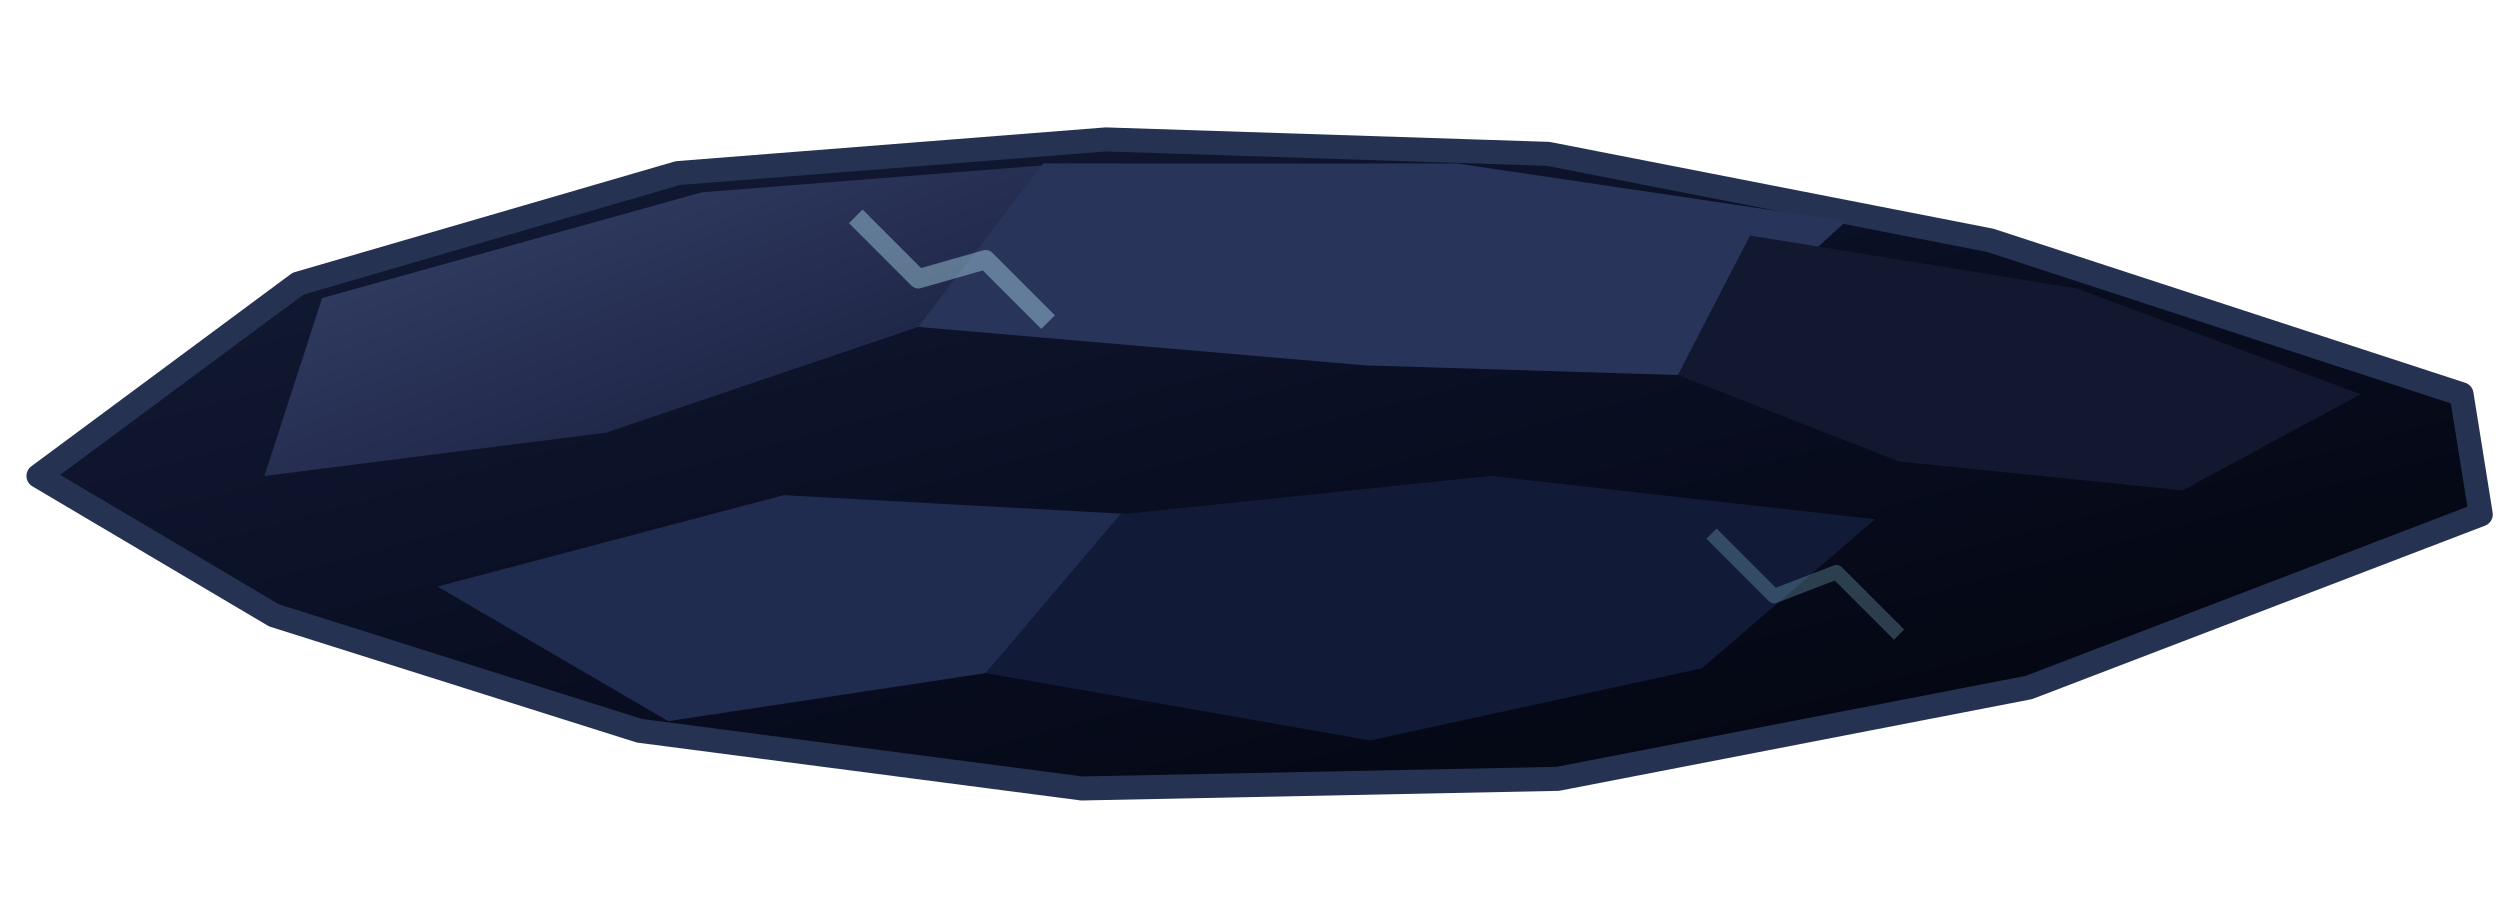
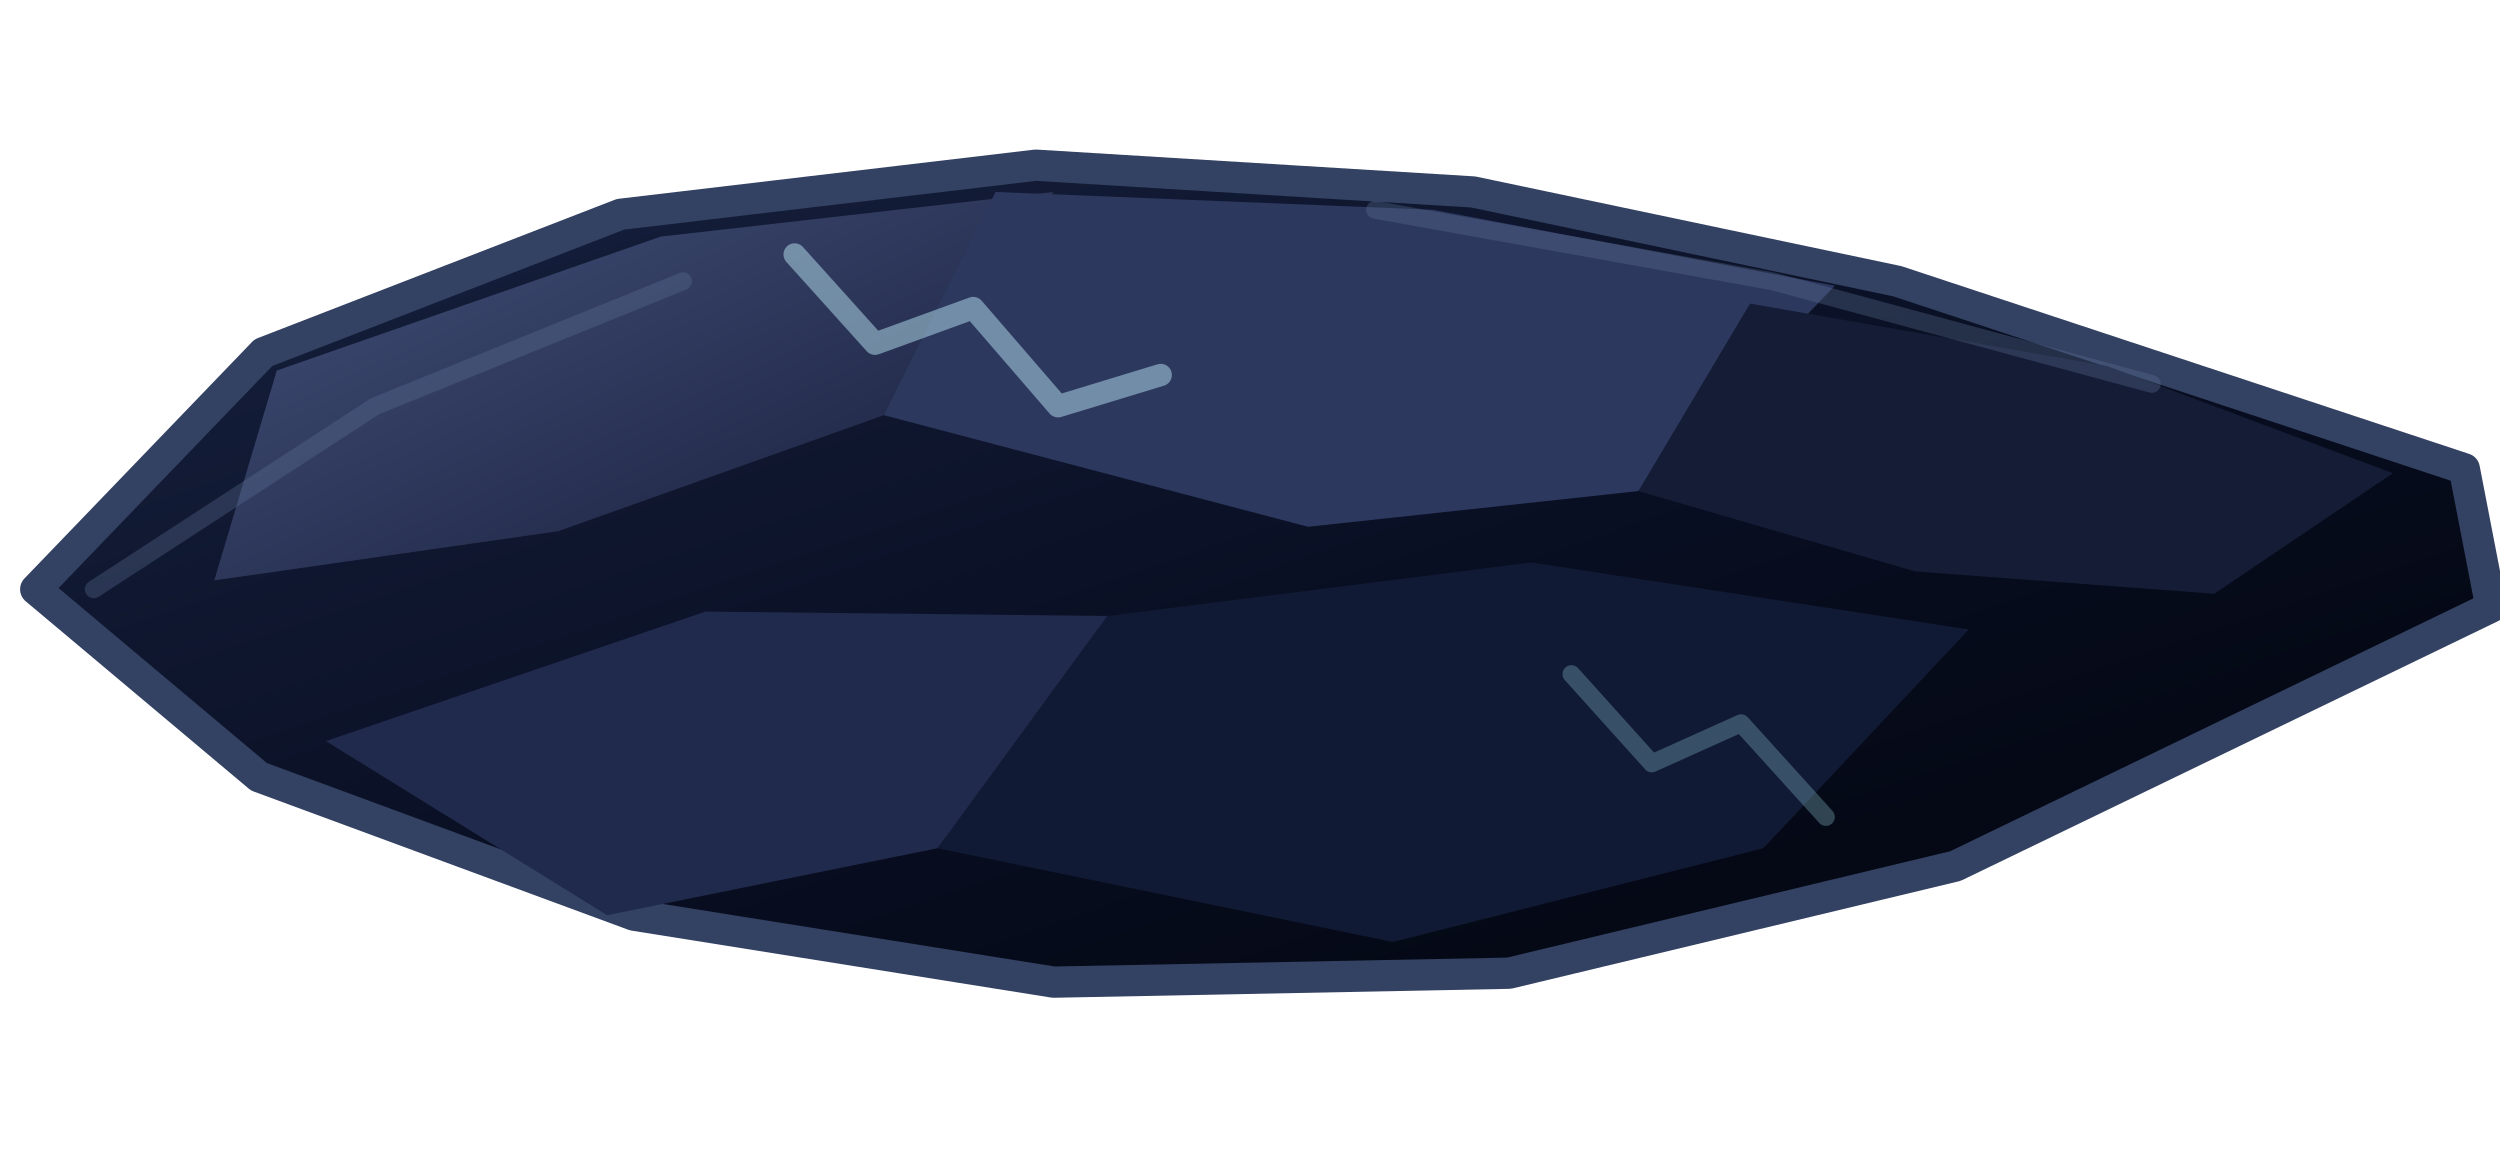
- <svg xmlns="http://www.w3.org/2000/svg" viewBox="0 0 520 190">
+ <svg xmlns="http://www.w3.org/2000/svg" viewBox="0 0 560 260">
  <defs>
    <linearGradient id="b" x1="0" y1="0" x2="1" y2="1">
-       <stop stop-color="#141c38" />
-       <stop offset=".55" stop-color="#080d20" />
+       <stop stop-color="#182241" />
+       <stop offset=".56" stop-color="#080e21" />
      <stop offset="1" stop-color="#02040b" />
    </linearGradient>
    <linearGradient id="p" x1="0" y1="0" x2="1" y2="1">
-       <stop stop-color="#38446c" />
-       <stop offset="1" stop-color="#141a38" />
+       <stop stop-color="#44517b" />
+       <stop offset="1" stop-color="#161d39" />
    </linearGradient>
  </defs>
-   <g stroke-linejoin="round">
-     <path d="M8 99 62 59 141 36 230 29 322 32 414 50 512 82 516 107 422 143 324 162 225 164 133 152 57 128Z" fill="url(#b)" stroke="#263252" stroke-width="5" />
-     <path d="M67 62 146 40 222 34 191 68 126 90 55 99Z" fill="url(#p)" />
-     <path d="M217 34 303 34 384 46 349 78 284 76 191 68Z" fill="#29345b" />
-     <path d="M364 49 432 60 491 82 454 102 395 96 349 78Z" fill="#11182f" />
-     <path d="M91 122 163 103 236 107 205 140 139 150Z" fill="#202b50" />
-     <path d="M233 107 310 99 390 108 354 139 285 154 205 140Z" fill="#111b38" />
-     <path d="M178 45 191 58 205 54 218 67" fill="none" stroke="#b8e9f7" stroke-width="4" opacity=".40" />
-     <path d="M356 111 369 124 382 119 395 132" fill="none" stroke="#8fc9db" stroke-width="3" opacity=".28" />
+   <g stroke-linejoin="round" stroke-linecap="round">
+     <path d="M8 132 59 79 139 48 232 37 330 43 425 63 552 105 558 136 438 194 338 218 236 220 142 205 58 174Z" fill="url(#b)" stroke="#334162" stroke-width="7" />
+     <path d="M62 83 148 53 236 43 198 93 125 119 48 130Z" fill="url(#p)" />
+     <path d="M223 43 321 47 411 64 367 110 293 118 198 93Z" fill="#2d385f" />
+     <path d="M392 68 472 82 536 106 496 133 429 128 367 110Z" fill="#141c36" />
+     <path d="M73 166 158 137 250 138 210 190 136 205Z" fill="#202a4c" />
+     <path d="M248 138 343 126 441 141 395 190 312 211 210 190Z" fill="#111a34" />
+     <path d="M178 57 196 77 218 69 237 91 260 84" fill="none" stroke="#c4f1ff" stroke-width="5" opacity=".46" />
+     <path d="M352 151 370 171 390 162 409 183" fill="none" stroke="#94cfdf" stroke-width="4" opacity=".30" />
+     <path d="M21 132 84 91 153 63 M308 47 397 63 482 86" fill="none" stroke="#607396" stroke-width="4" opacity=".32" />
  </g>
</svg>
